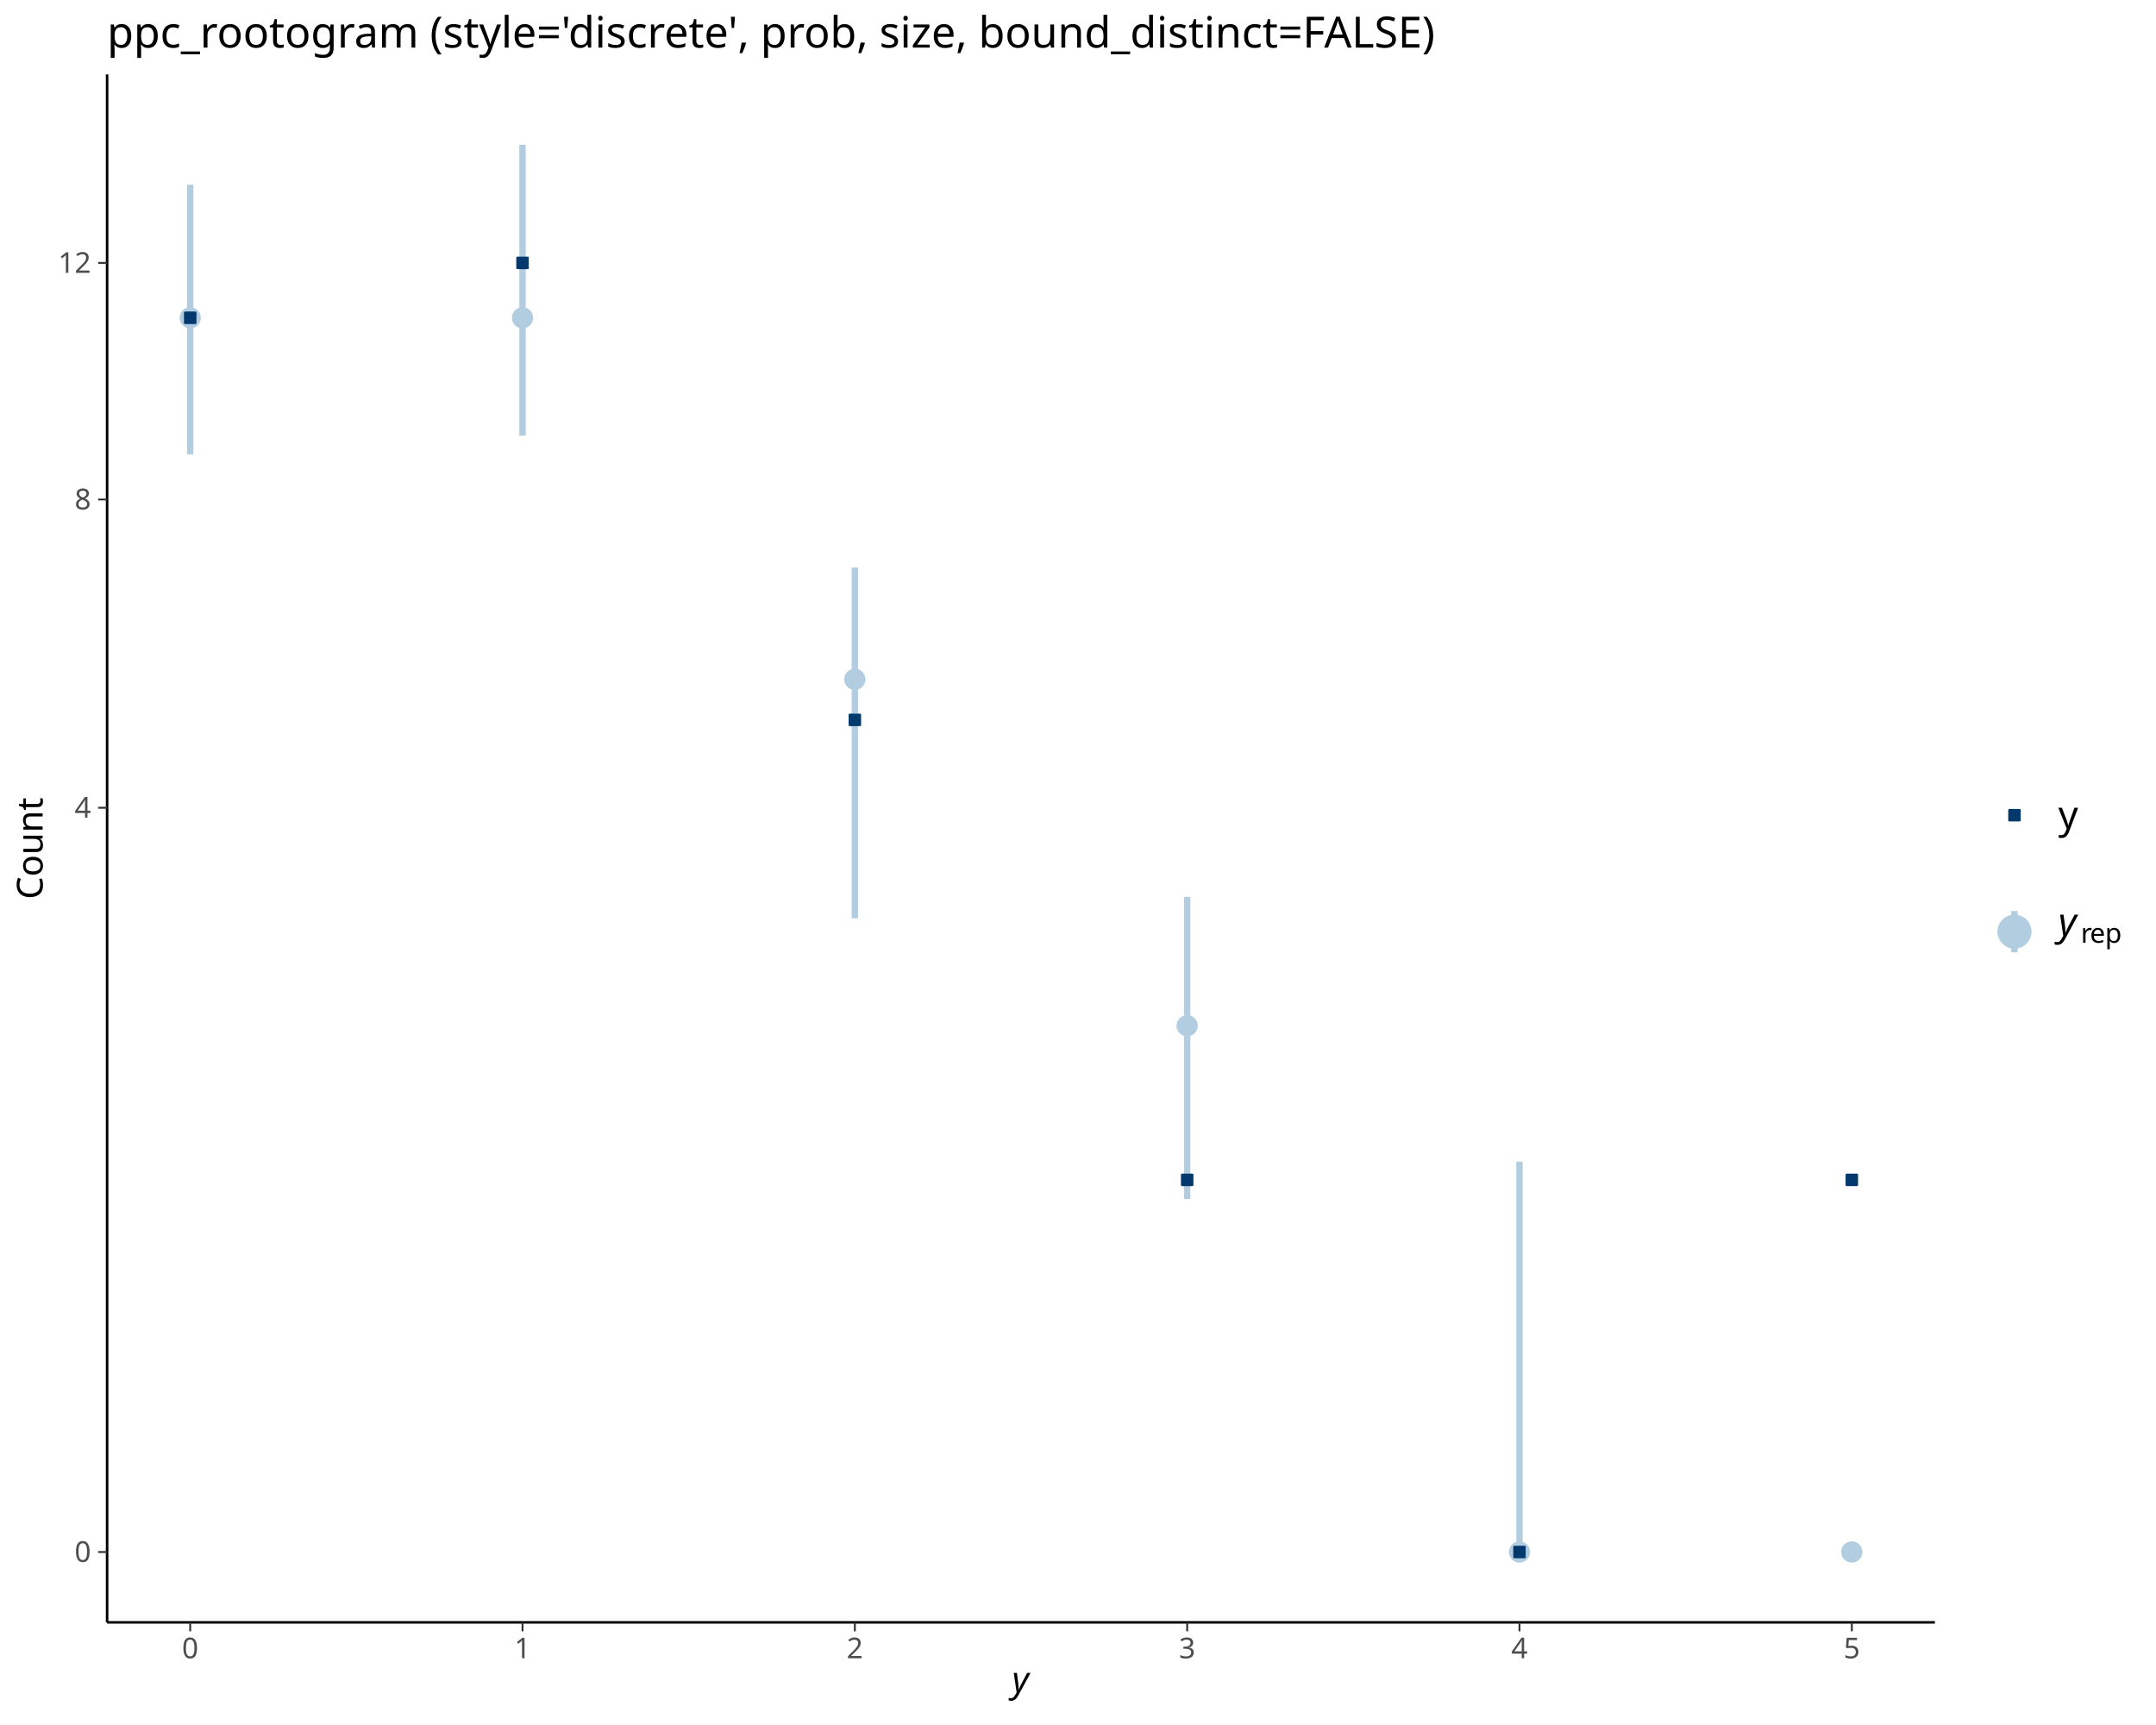
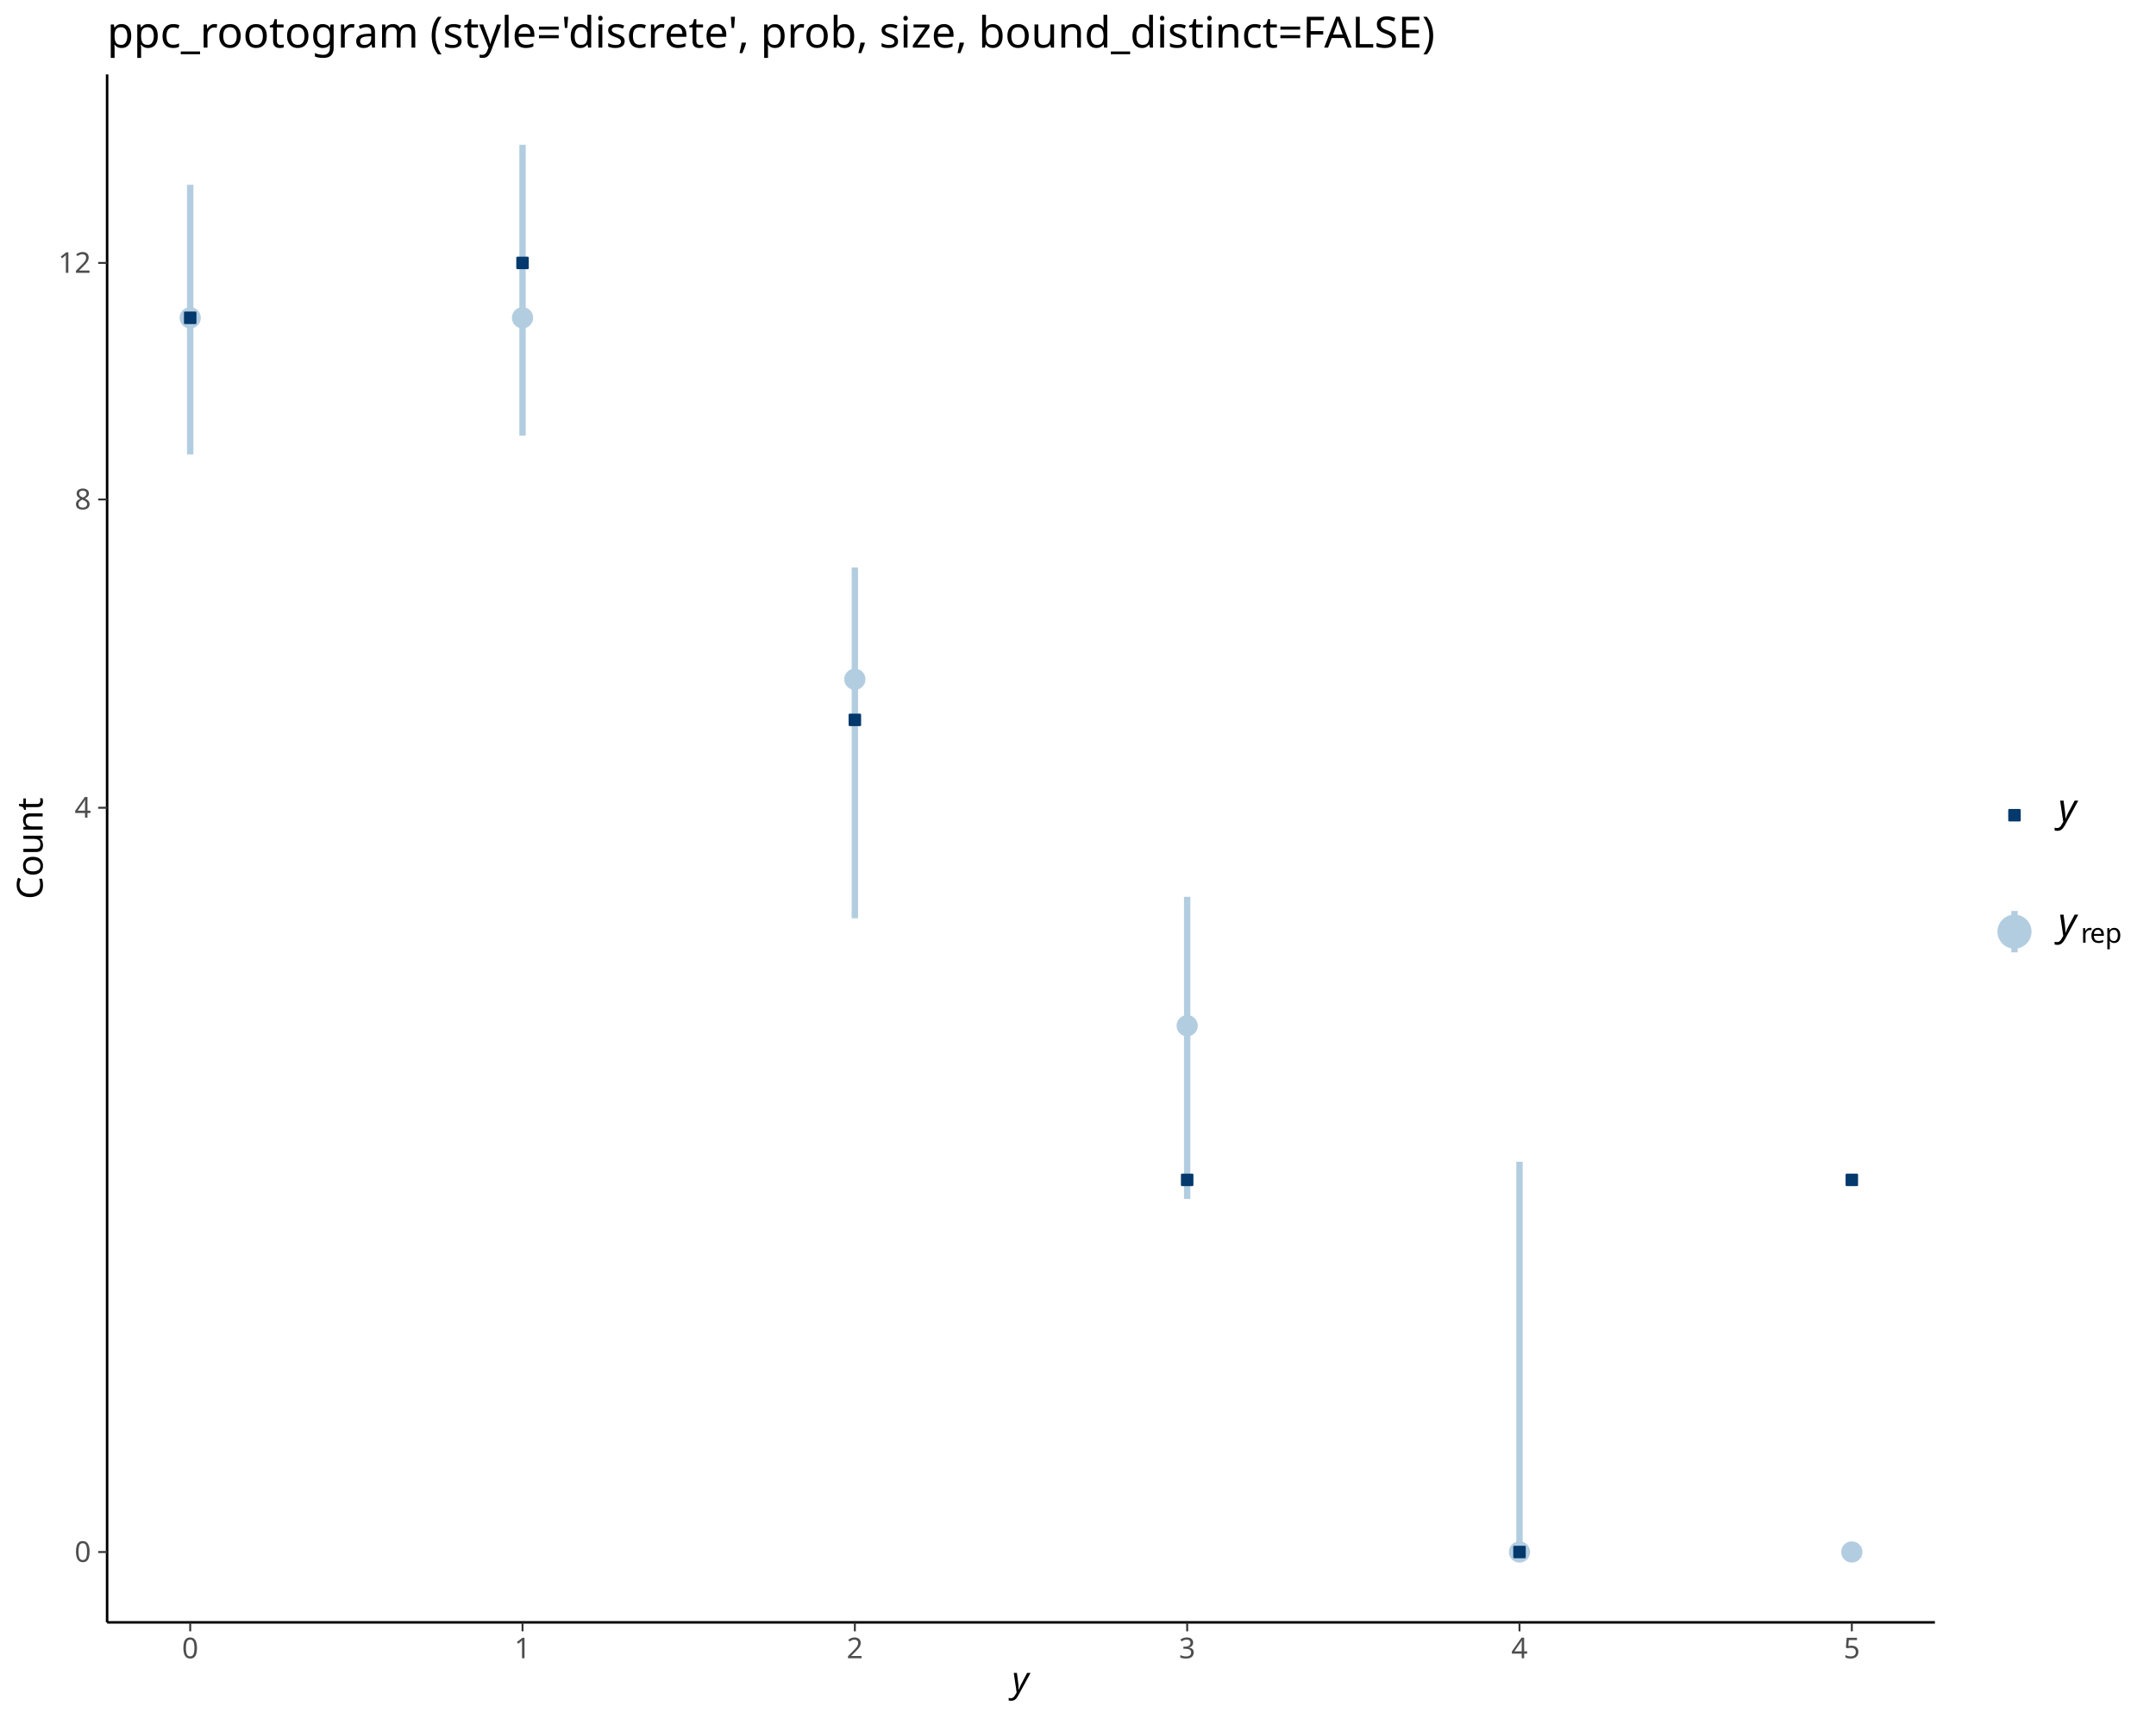
<svg xmlns="http://www.w3.org/2000/svg" class="svglite" data-engine-version="2.0" width="720.00pt" height="576.00pt" viewBox="0 0 720.00 576.00">
  <defs>
    <style type="text/css">
    .svglite line, .svglite polyline, .svglite polygon, .svglite path, .svglite rect, .svglite circle {
      fill: none;
      stroke: #000000;
      stroke-linecap: round;
      stroke-linejoin: round;
      stroke-miterlimit: 10.00;
    }
  </style>
  </defs>
  <rect width="100%" height="100%" style="stroke: none; fill: #FFFFFF;" />
  <defs>
    <clipPath id="cpMC4wMHw3MjAuMDB8MC4wMHw1NzYuMDA=">
      <rect x="0.00" y="0.00" width="720.00" height="576.00" />
    </clipPath>
  </defs>
  <g clip-path="url(#cpMC4wMHw3MjAuMDB8MC4wMHw1NzYuMDA=)">
</g>
  <defs>
    <clipPath id="cpMzUuNzd8NjQ2LjE3fDI0Ljg1fDU0MS43Mw==">
      <rect x="35.77" y="24.85" width="610.39" height="516.87" />
    </clipPath>
  </defs>
  <g clip-path="url(#cpMzUuNzd8NjQ2LjE3fDI0Ljg1fDU0MS43Mw==)">
    <line x1="63.52" y1="151.73" x2="63.52" y2="61.68" style="stroke-width: 2.13; stroke: #B3CDE0; stroke-linecap: butt;" />
    <line x1="174.50" y1="145.46" x2="174.50" y2="48.35" style="stroke-width: 2.13; stroke: #B3CDE0; stroke-linecap: butt;" />
    <line x1="285.48" y1="306.63" x2="285.48" y2="189.48" style="stroke-width: 2.13; stroke: #B3CDE0; stroke-linecap: butt;" />
    <line x1="396.46" y1="400.35" x2="396.46" y2="299.46" style="stroke-width: 2.13; stroke: #B3CDE0; stroke-linecap: butt;" />
    <line x1="507.44" y1="518.23" x2="507.44" y2="387.91" style="stroke-width: 2.13; stroke: #B3CDE0; stroke-linecap: butt;" />
    <line x1="618.42" y1="518.23" x2="618.42" y2="518.23" style="stroke-width: 2.13; stroke: #B3CDE0; stroke-linecap: butt;" />
    <circle cx="63.52" cy="106.12" r="2.84" style="stroke-width: 1.42; stroke: #B3CDE0; fill: #B3CDE0;" />
    <circle cx="174.50" cy="106.12" r="2.84" style="stroke-width: 1.42; stroke: #B3CDE0; fill: #B3CDE0;" />
    <circle cx="285.48" cy="226.82" r="2.84" style="stroke-width: 1.42; stroke: #B3CDE0; fill: #B3CDE0;" />
    <circle cx="396.46" cy="342.51" r="2.84" style="stroke-width: 1.42; stroke: #B3CDE0; fill: #B3CDE0;" />
    <circle cx="507.44" cy="518.23" r="2.84" style="stroke-width: 1.42; stroke: #B3CDE0; fill: #B3CDE0;" />
    <circle cx="618.42" cy="518.23" r="2.84" style="stroke-width: 1.42; stroke: #B3CDE0; fill: #B3CDE0;" />
    <rect x="61.79" y="104.39" width="3.46" height="3.46" style="stroke-width: 0.71; stroke: #03396C; fill: #03396C;" />
    <rect x="172.77" y="86.06" width="3.46" height="3.46" style="stroke-width: 0.71; stroke: #03396C; fill: #03396C;" />
    <rect x="283.75" y="238.65" width="3.46" height="3.46" style="stroke-width: 0.71; stroke: #03396C; fill: #03396C;" />
    <rect x="394.73" y="392.24" width="3.46" height="3.46" style="stroke-width: 0.71; stroke: #03396C; fill: #03396C;" />
    <rect x="505.71" y="516.50" width="3.46" height="3.46" style="stroke-width: 0.71; stroke: #03396C; fill: #03396C;" />
    <rect x="616.69" y="392.24" width="3.46" height="3.46" style="stroke-width: 0.71; stroke: #03396C; fill: #03396C;" />
  </g>
  <g clip-path="url(#cpMC4wMHw3MjAuMDB8MC4wMHw1NzYuMDA=)">
    <polyline points="35.77,541.73 35.77,24.85 " style="stroke-width: 0.85; stroke-linecap: butt;" />
    <text x="30.40" y="521.54" text-anchor="end" style="font-size: 9.60px; fill: #4D4D4D; font-family: sans;" textLength="5.34px" lengthAdjust="spacingAndGlyphs">0</text>
    <text x="30.40" y="273.02" text-anchor="end" style="font-size: 9.60px; fill: #4D4D4D; font-family: sans;" textLength="5.34px" lengthAdjust="spacingAndGlyphs">4</text>
    <text x="30.40" y="170.08" text-anchor="end" style="font-size: 9.60px; fill: #4D4D4D; font-family: sans;" textLength="5.34px" lengthAdjust="spacingAndGlyphs">8</text>
    <text x="30.40" y="91.10" text-anchor="end" style="font-size: 9.60px; fill: #4D4D4D; font-family: sans;" textLength="10.68px" lengthAdjust="spacingAndGlyphs">12</text>
    <polyline points="32.79,518.23 35.77,518.23 " style="stroke-width: 0.64; stroke: #333333; stroke-linecap: butt;" />
    <polyline points="32.79,269.72 35.77,269.72 " style="stroke-width: 0.64; stroke: #333333; stroke-linecap: butt;" />
    <polyline points="32.79,166.78 35.77,166.78 " style="stroke-width: 0.64; stroke: #333333; stroke-linecap: butt;" />
    <polyline points="32.79,87.79 35.77,87.79 " style="stroke-width: 0.64; stroke: #333333; stroke-linecap: butt;" />
    <polyline points="35.77,541.73 646.17,541.73 " style="stroke-width: 0.85; stroke-linecap: butt;" />
    <polyline points="63.52,544.72 63.52,541.73 " style="stroke-width: 0.64; stroke: #333333; stroke-linecap: butt;" />
    <polyline points="174.50,544.72 174.50,541.73 " style="stroke-width: 0.64; stroke: #333333; stroke-linecap: butt;" />
    <polyline points="285.48,544.72 285.48,541.73 " style="stroke-width: 0.64; stroke: #333333; stroke-linecap: butt;" />
    <polyline points="396.46,544.72 396.46,541.73 " style="stroke-width: 0.64; stroke: #333333; stroke-linecap: butt;" />
    <polyline points="507.44,544.72 507.44,541.73 " style="stroke-width: 0.64; stroke: #333333; stroke-linecap: butt;" />
    <polyline points="618.42,544.72 618.42,541.73 " style="stroke-width: 0.64; stroke: #333333; stroke-linecap: butt;" />
    <text x="63.52" y="553.72" text-anchor="middle" style="font-size: 9.60px; fill: #4D4D4D; font-family: sans;" textLength="5.34px" lengthAdjust="spacingAndGlyphs">0</text>
    <text x="174.50" y="553.72" text-anchor="middle" style="font-size: 9.60px; fill: #4D4D4D; font-family: sans;" textLength="5.34px" lengthAdjust="spacingAndGlyphs">1</text>
    <text x="285.48" y="553.72" text-anchor="middle" style="font-size: 9.60px; fill: #4D4D4D; font-family: sans;" textLength="5.34px" lengthAdjust="spacingAndGlyphs">2</text>
    <text x="396.46" y="553.72" text-anchor="middle" style="font-size: 9.60px; fill: #4D4D4D; font-family: sans;" textLength="5.34px" lengthAdjust="spacingAndGlyphs">3</text>
    <text x="507.44" y="553.72" text-anchor="middle" style="font-size: 9.60px; fill: #4D4D4D; font-family: sans;" textLength="5.34px" lengthAdjust="spacingAndGlyphs">4</text>
    <text x="618.42" y="553.72" text-anchor="middle" style="font-size: 9.60px; fill: #4D4D4D; font-family: sans;" textLength="5.34px" lengthAdjust="spacingAndGlyphs">5</text>
    <text x="337.97" y="565.04" style="font-size: 12.00px; font-style: italic; font-family: sans;" textLength="6.00px" lengthAdjust="spacingAndGlyphs">y</text>
    <text transform="translate(14.24,283.29) rotate(-90)" text-anchor="middle" style="font-size: 12.00px; font-family: sans;" textLength="32.03px" lengthAdjust="spacingAndGlyphs">Count</text>
    <text x="664.10" y="256.35" style="font-size: 12.00px; font-family: sans;" textLength="3.33px" lengthAdjust="spacingAndGlyphs"> </text>
    <rect x="671.01" y="270.48" width="3.46" height="3.46" style="stroke-width: 0.71; stroke: #03396C; fill: #03396C;" />
-     <text x="687.36" y="276.69" style="font-size: 13.00px; font-family: sans;" textLength="6.51px" lengthAdjust="spacingAndGlyphs">y</text>
+     <text x="687.36" y="274.30" style="font-size: 13.00px; font-style: italic; font-family: sans;" textLength="6.51px" lengthAdjust="spacingAndGlyphs">y</text>
    <line x1="672.74" y1="318.01" x2="672.74" y2="304.18" style="stroke-width: 2.13; stroke: #B3CDE0; stroke-linecap: butt;" />
    <circle cx="672.74" cy="311.09" r="4.98" style="stroke-width: 1.42; stroke: #B3CDE0; fill: #B3CDE0;" />
    <text x="687.36" y="312.38" style="font-size: 13.00px; font-style: italic; font-family: sans;" textLength="6.51px" lengthAdjust="spacingAndGlyphs">y</text>
    <text x="694.89" y="314.79" style="font-size: 9.10px; font-family: sans;" textLength="3.03px" lengthAdjust="spacingAndGlyphs">r</text>
    <text x="697.92" y="314.79" style="font-size: 9.10px; font-family: sans;" textLength="5.06px" lengthAdjust="spacingAndGlyphs">e</text>
    <text x="702.98" y="314.79" style="font-size: 9.10px; font-family: sans;" textLength="5.06px" lengthAdjust="spacingAndGlyphs">p</text>
    <text x="35.77" y="15.89" style="font-size: 14.40px; font-family: sans;" textLength="429.79px" lengthAdjust="spacingAndGlyphs">ppc_rootogram (style='discrete', prob, size, bound_distinct=FALSE)</text>
  </g>
</svg>
